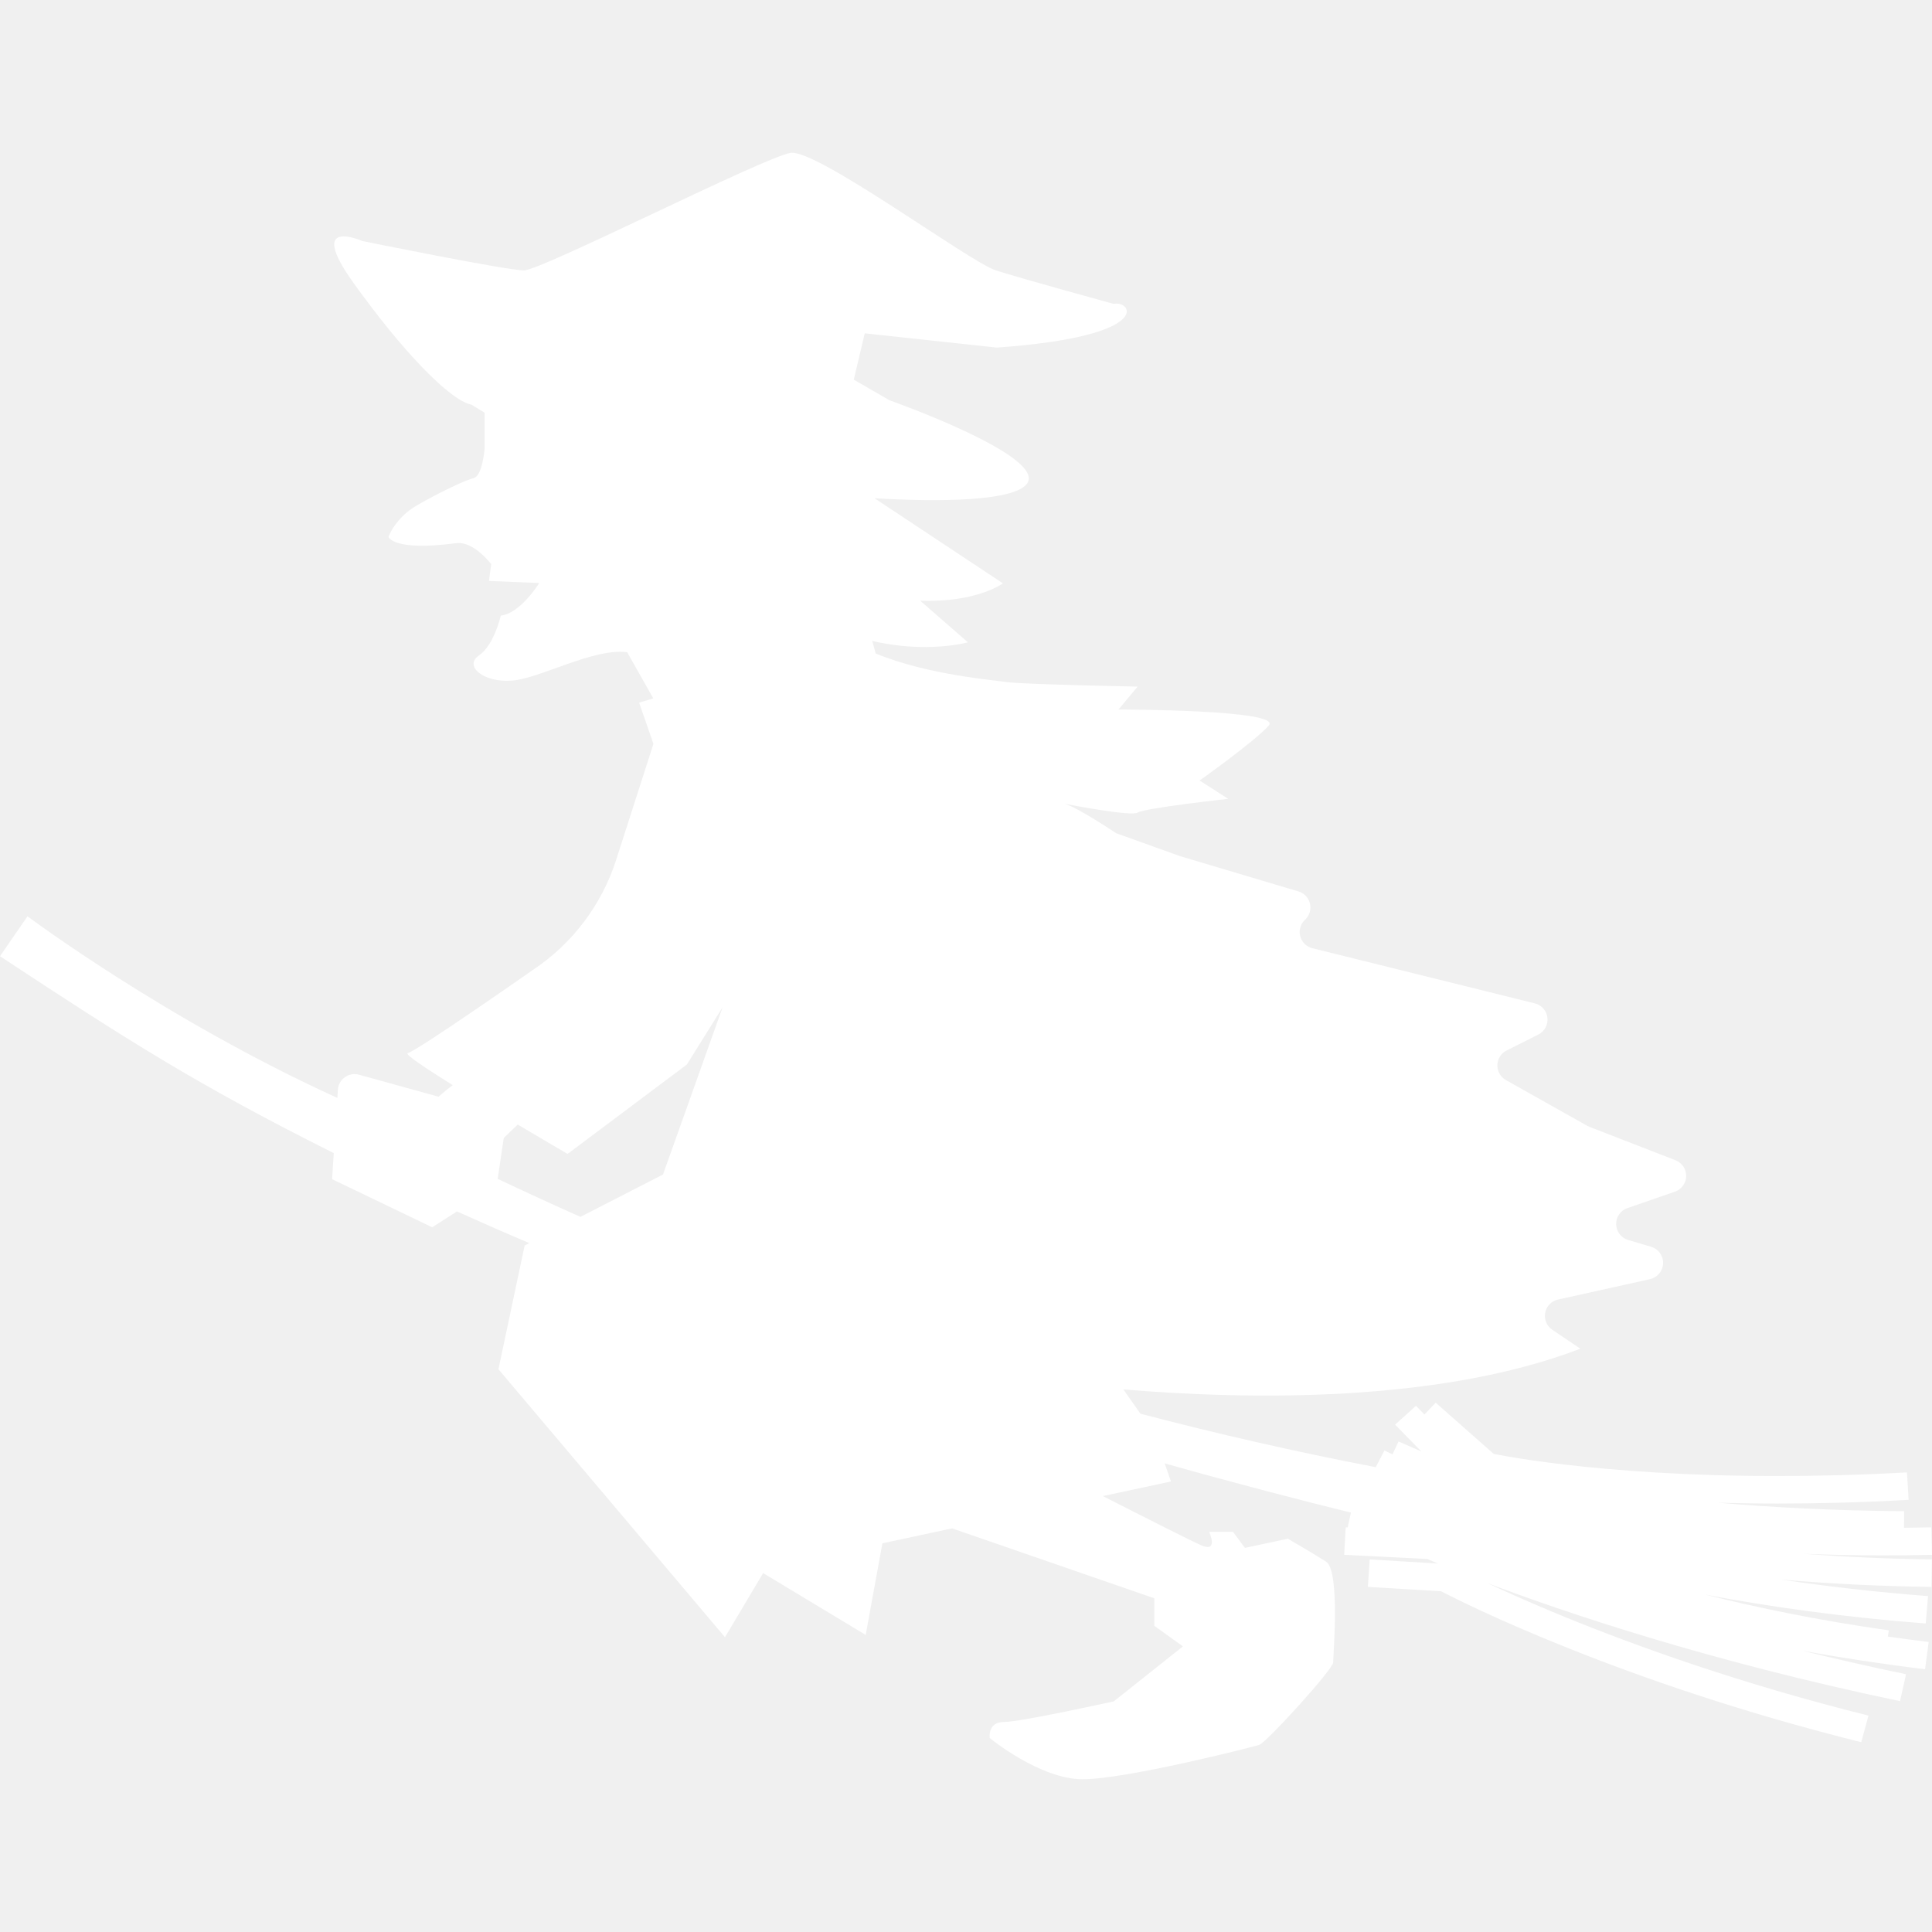
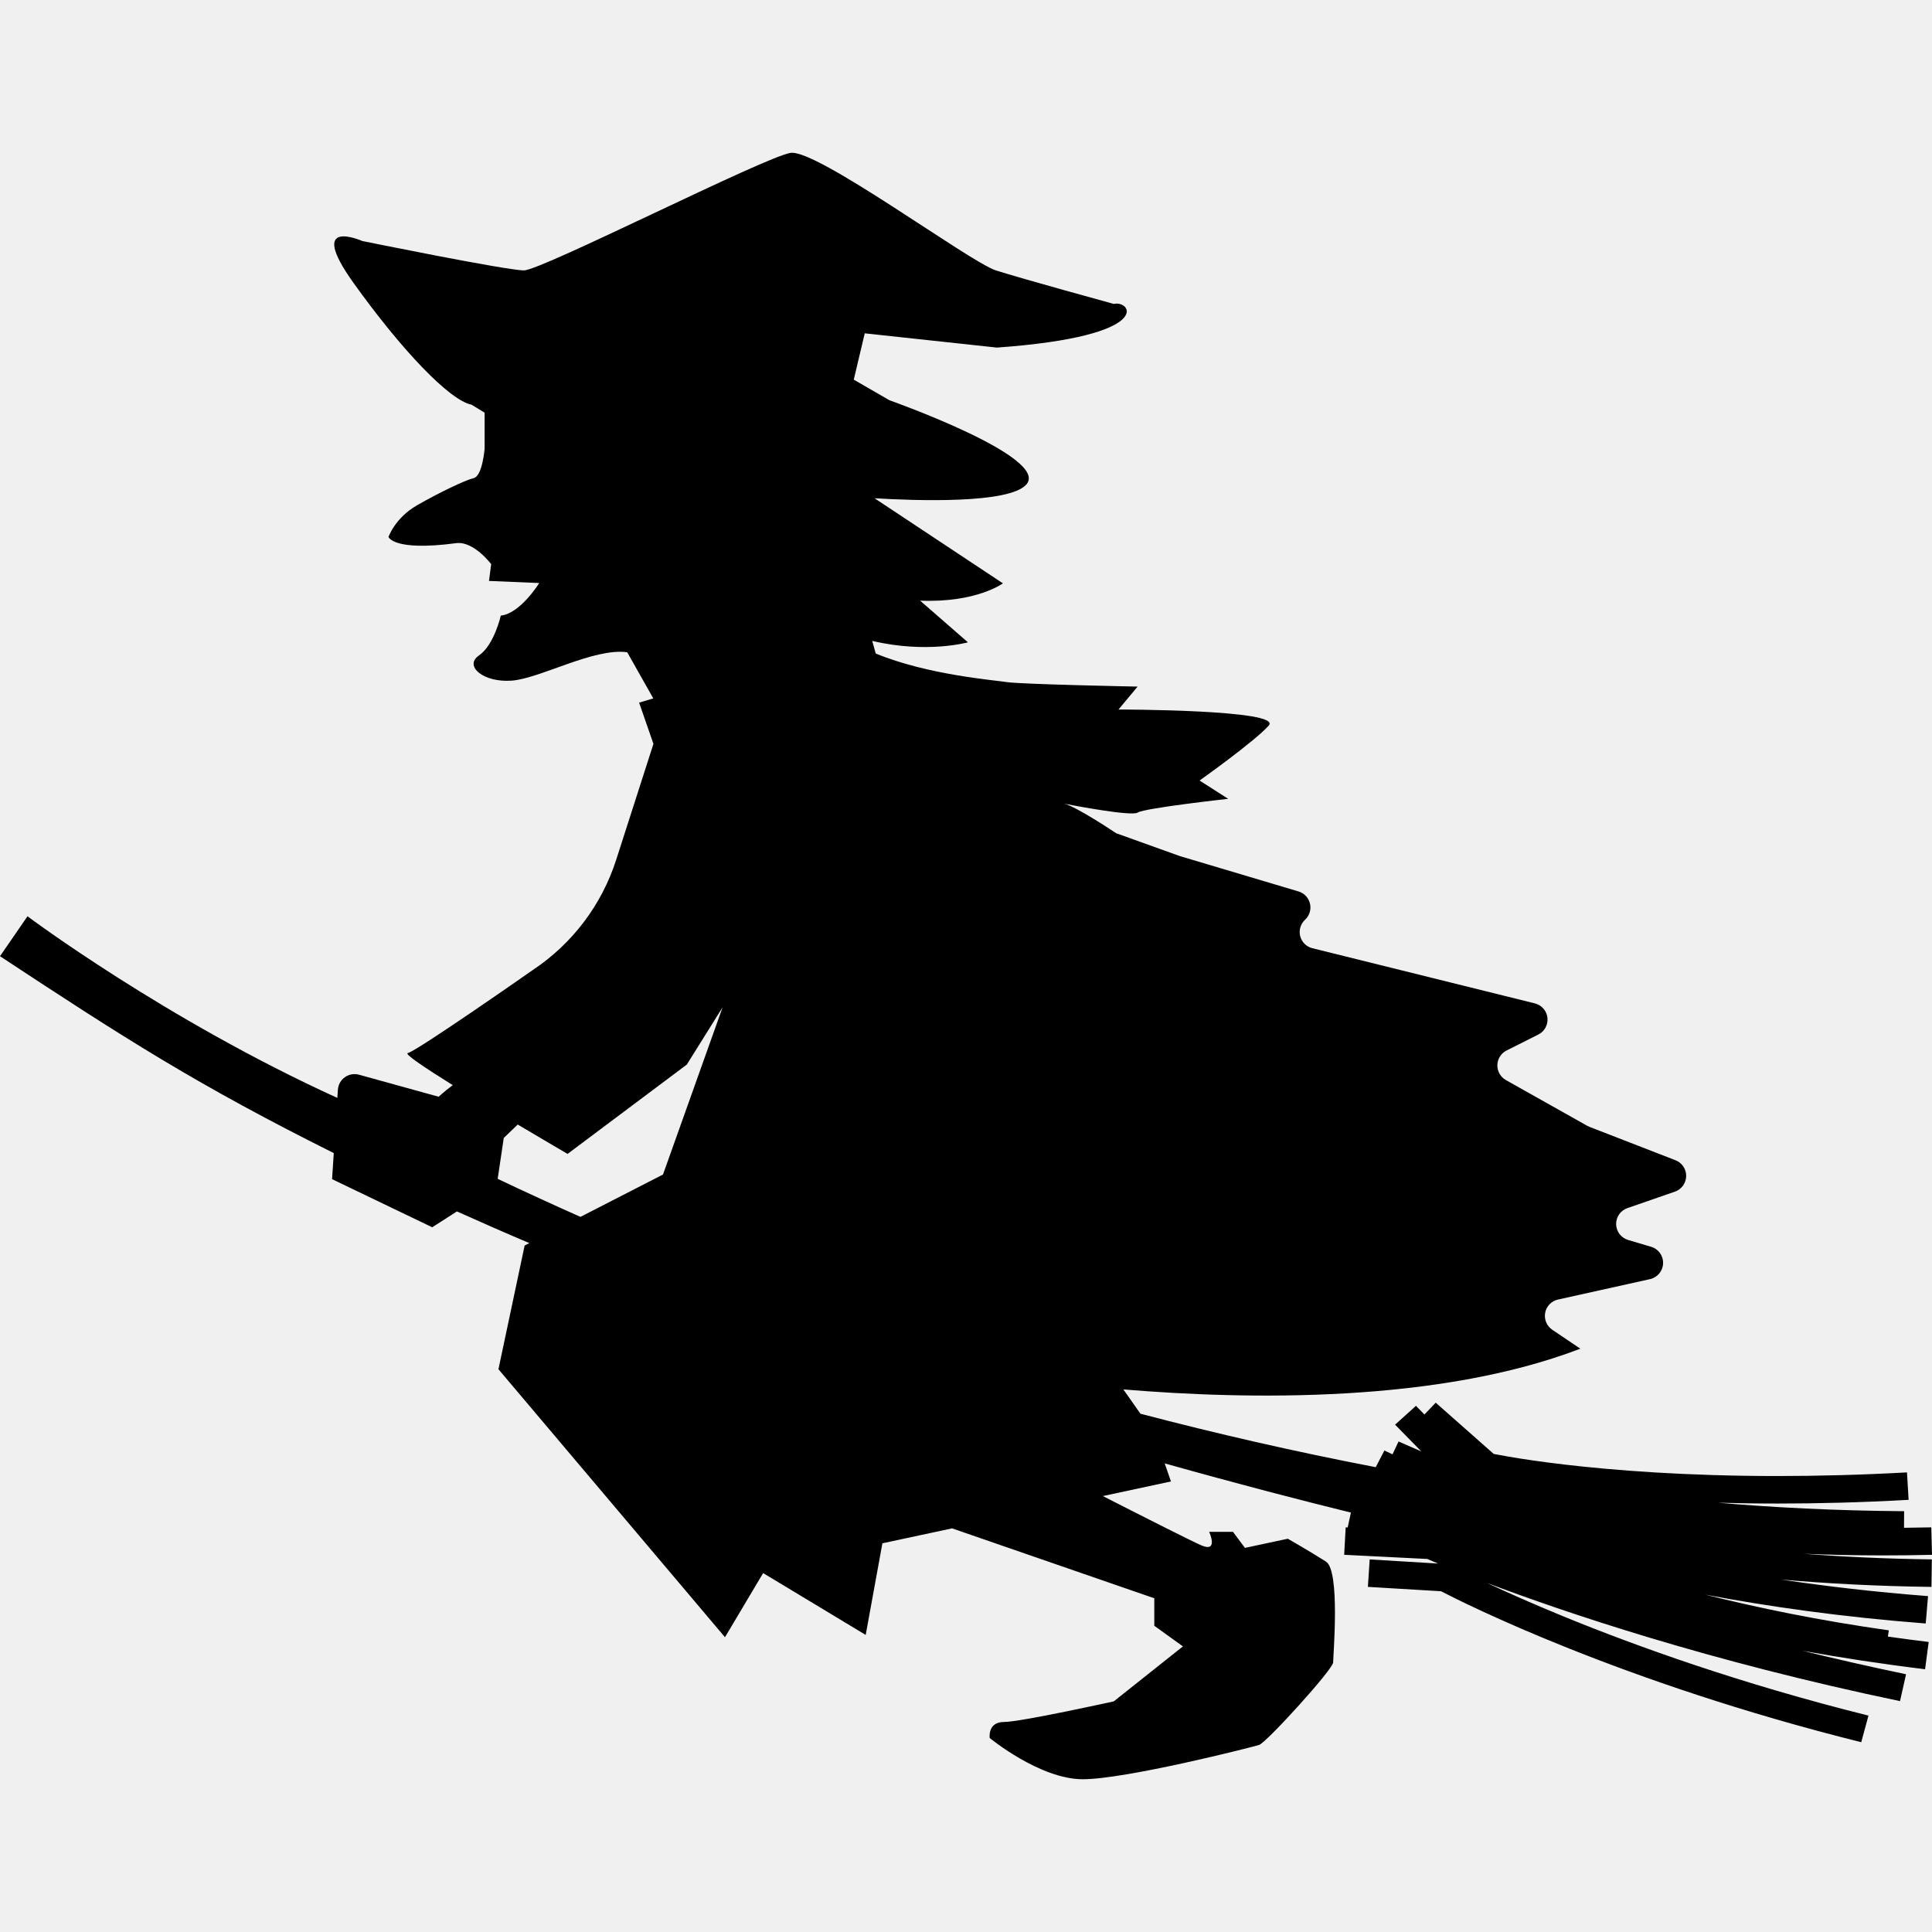
- <svg xmlns="http://www.w3.org/2000/svg" height="800px" width="800px" version="1.1" id="_x32_" viewBox="0 0 512 512" xml:space="preserve" fill="#ffffff">
+ <svg xmlns="http://www.w3.org/2000/svg" height="800px" width="800px" version="1.1" id="_x32_" viewBox="0 0 512 512" xml:space="preserve" fill="#000">
  <g id="SVGRepo_bgCarrier" stroke-width="0" />
  <g id="SVGRepo_tracerCarrier" stroke-linecap="round" stroke-linejoin="round" />
  <g id="SVGRepo_iconCarrier">
-     <style type="text/css"> .st0{fill:#fff;} </style>
+     <style type="text/css"> .st0{fill:#000;} </style>
    <g>
      <path class="st0" d="M499.059,412.197c4.205,0,8.523-0.046,12.941-0.153l-0.191-7.279c-2.442,0.053-4.853,0.092-7.226,0.114 l0.03-4.395c-18.504-0.13-35.001-1.015-49.346-2.251c4.998,0.13,10.263,0.222,15.81,0.222c10.622,0,22.22-0.283,34.727-0.984 l-0.435-7.272c-12.361,0.687-23.815,0.962-34.292,0.962c-24.364,0.007-43.471-1.519-56.458-3.037 c-6.485-0.764-11.446-1.518-14.772-2.091c-1.664-0.282-2.915-0.511-3.747-0.679c-0.092-0.015-0.152-0.031-0.244-0.046 l-15.376-13.582l-2.991,3.129l-2.244-2.297l-5.532,4.99l6.951,7.096l-6.035-2.632l-1.603,3.403l-2.144-1.022l-2.297,4.426 c-21.564-4.144-42.357-8.92-62.357-14.17l-4.525-6.44c33.27,2.777,83.546,3.594,121.104-10.79l-7.448-5.028 c-1.465-0.992-2.197-2.763-1.869-4.502c0.328-1.74,1.663-3.114,3.396-3.495l24.386-5.41c1.969-0.434,3.396-2.152,3.465-4.166 c0.076-2.022-1.228-3.83-3.159-4.402l-6.12-1.816c-1.846-0.55-3.121-2.228-3.167-4.151c-0.046-1.923,1.16-3.655,2.976-4.281 l12.614-4.372c1.755-0.611,2.937-2.251,2.976-4.105c0.03-1.862-1.099-3.541-2.823-4.212l-22.808-8.851 c-0.198-0.077-0.389-0.168-0.572-0.268l-21.587-12.14c-1.427-0.808-2.289-2.327-2.251-3.968c0.038-1.633,0.969-3.121,2.434-3.854 l8.425-4.235c1.656-0.831,2.617-2.609,2.411-4.456c-0.206-1.839-1.534-3.358-3.335-3.8l-58.953-14.62 c-1.572-0.381-2.8-1.595-3.22-3.151c-0.413-1.564,0.053-3.228,1.22-4.342l0.115-0.107c1.137-1.098,1.61-2.708,1.236-4.242 c-0.366-1.534-1.526-2.755-3.037-3.205l-31.446-9.37l-16.879-6.059c0,0-10.591-7.135-13.849-7.844 c2.708,0.534,17.924,3.41,19.541,2.381c1.892-1.214,24.006-3.648,24.006-3.648l-7.585-4.853c0,0,14.544-10.316,18.336-14.567 c3.792-4.25-39.824-4.25-39.824-4.25l5.066-6.074c0,0-30.98-0.603-34.772-1.206c-3.152-0.512-20.785-1.862-34.627-7.562 l-0.93-3.342c14.521,3.426,25.356,0.374,25.356,0.374l-12.659-11.041c14.948,0.603,21.938-4.586,21.938-4.586l-34.017-22.548 c10.705,0.641,35.718,1.549,40.243-3.671c6.295-7.249-36.276-22.296-36.276-22.296l-9.477-5.464l2.908-12.278l35.016,3.777 c42.342-3.029,35.619-12.674,30.988-11.568c0,0-24.319-6.669-31.262-8.89c-6.944-2.228-47.477-32.254-54.421-31.14 c-6.944,1.114-66.004,31.14-70.635,31.14c-4.632,0-42.838-7.783-42.838-7.783s-15.062-6.676-2.319,11.118 c12.736,17.794,25.478,31.14,31.262,32.254l3.472,2.122v9.554c0,0-0.58,7.234-2.892,7.783c-2.312,0.557-9.264,3.891-15.055,7.226 c-5.792,3.342-7.524,8.347-7.524,8.347s1.152,3.892,17.947,1.664c4.616-0.61,9.263,5.563,9.263,5.563l-0.58,4.449l13.315,0.557 c0,0-4.983,8.08-10.186,8.63c0,0-1.74,7.79-5.792,10.568c-4.044,2.778,1.159,7.226,8.683,6.669 c7.532-0.557,21.755-8.737,30.614-7.524l6.906,12.232l-3.754,1.122l3.793,10.927l-9.874,30.729 c-3.838,11.949-11.621,22.235-22.067,29.178c0,0-30.629,21.442-33.163,22.045c-0.93,0.229,4.586,3.914,11.919,8.486 c-2.274,1.701-3.739,3.074-3.739,3.074l-21.099-5.838c-1.289-0.351-2.663-0.114-3.746,0.664c-1.091,0.77-1.77,1.992-1.854,3.319 l-0.144,2.167C43.754,270.17,7.287,242.823,7.287,242.823L0,253.406c33.338,21.968,52.406,34.169,88.453,52.177l-0.45,6.906 l26.538,12.75l6.555-4.197c6.371,2.869,12.774,5.677,19.183,8.394l-1.244,0.641l-6.944,32.781l60.037,71.024l10.111-17l27.18,16.39 l4.426-24.28l18.466-3.96l53.589,18.527v7.287l7.585,5.464l-18.329,14.574c0,0-24.654,5.456-29.08,5.456 c-4.418,0-3.792,4.25-3.792,4.25s13.278,10.926,24.654,10.926c11.378,0,44.876-8.492,46.768-9.103 c1.9-0.61,19.595-20.037,19.595-21.861c0-1.817,1.9-24.281-1.892-26.707c-3.793-2.427-10.118-6.066-10.118-6.066l-11.37,2.427 l-3.167-4.251h-6.318c0,0,2.526,5.464-1.9,3.648c-2.244-0.931-14.636-7.196-26.265-13.132l18.046-3.87l-1.663-4.791 c19.878,5.593,36.772,9.942,49.354,13.04l-0.862,3.945l-0.526-0.03l-0.397,7.272l22.037,1.106c0.573,0.259,1.518,0.664,2.823,1.213 l-18.1-1.091l-0.48,7.272l19.39,1.16c5.997,3.121,47.76,24.165,111.36,40.006l1.908-7.051 c-33.91-8.447-61.548-18.404-80.686-26.234c-8.554-3.502-15.406-6.578-20.358-8.904c20.42,7.722,58.763,20.747,109.407,31.3 l1.602-7.119c-9.607-2.006-18.771-4.098-27.447-6.227c10.05,1.816,20.885,3.48,32.484,4.899l0.961-7.226 c-3.693-0.45-7.287-0.931-10.819-1.434l0.251-1.649c-18.458-2.609-34.719-5.966-48.675-9.469 c16.535,3.12,36.092,5.929,58.457,7.653l0.611-7.256c-14.162-1.091-27.173-2.625-38.992-4.395c12.14,1.053,25.463,1.77,39.9,1.953 l0.1-7.287c-12.172-0.152-23.526-0.695-34.032-1.496C484.637,412.037,491.665,412.197,499.059,412.197z M175.7,311.261 l-21.877,11.224c-7.554-3.358-14.865-6.722-21.931-10.08l1.61-10.836l3.701-3.555c7.356,4.372,13.209,7.783,13.209,7.783 l31.606-23.678l9.477-15.178L175.7,311.261z" />
    </g>
  </g>
</svg>
